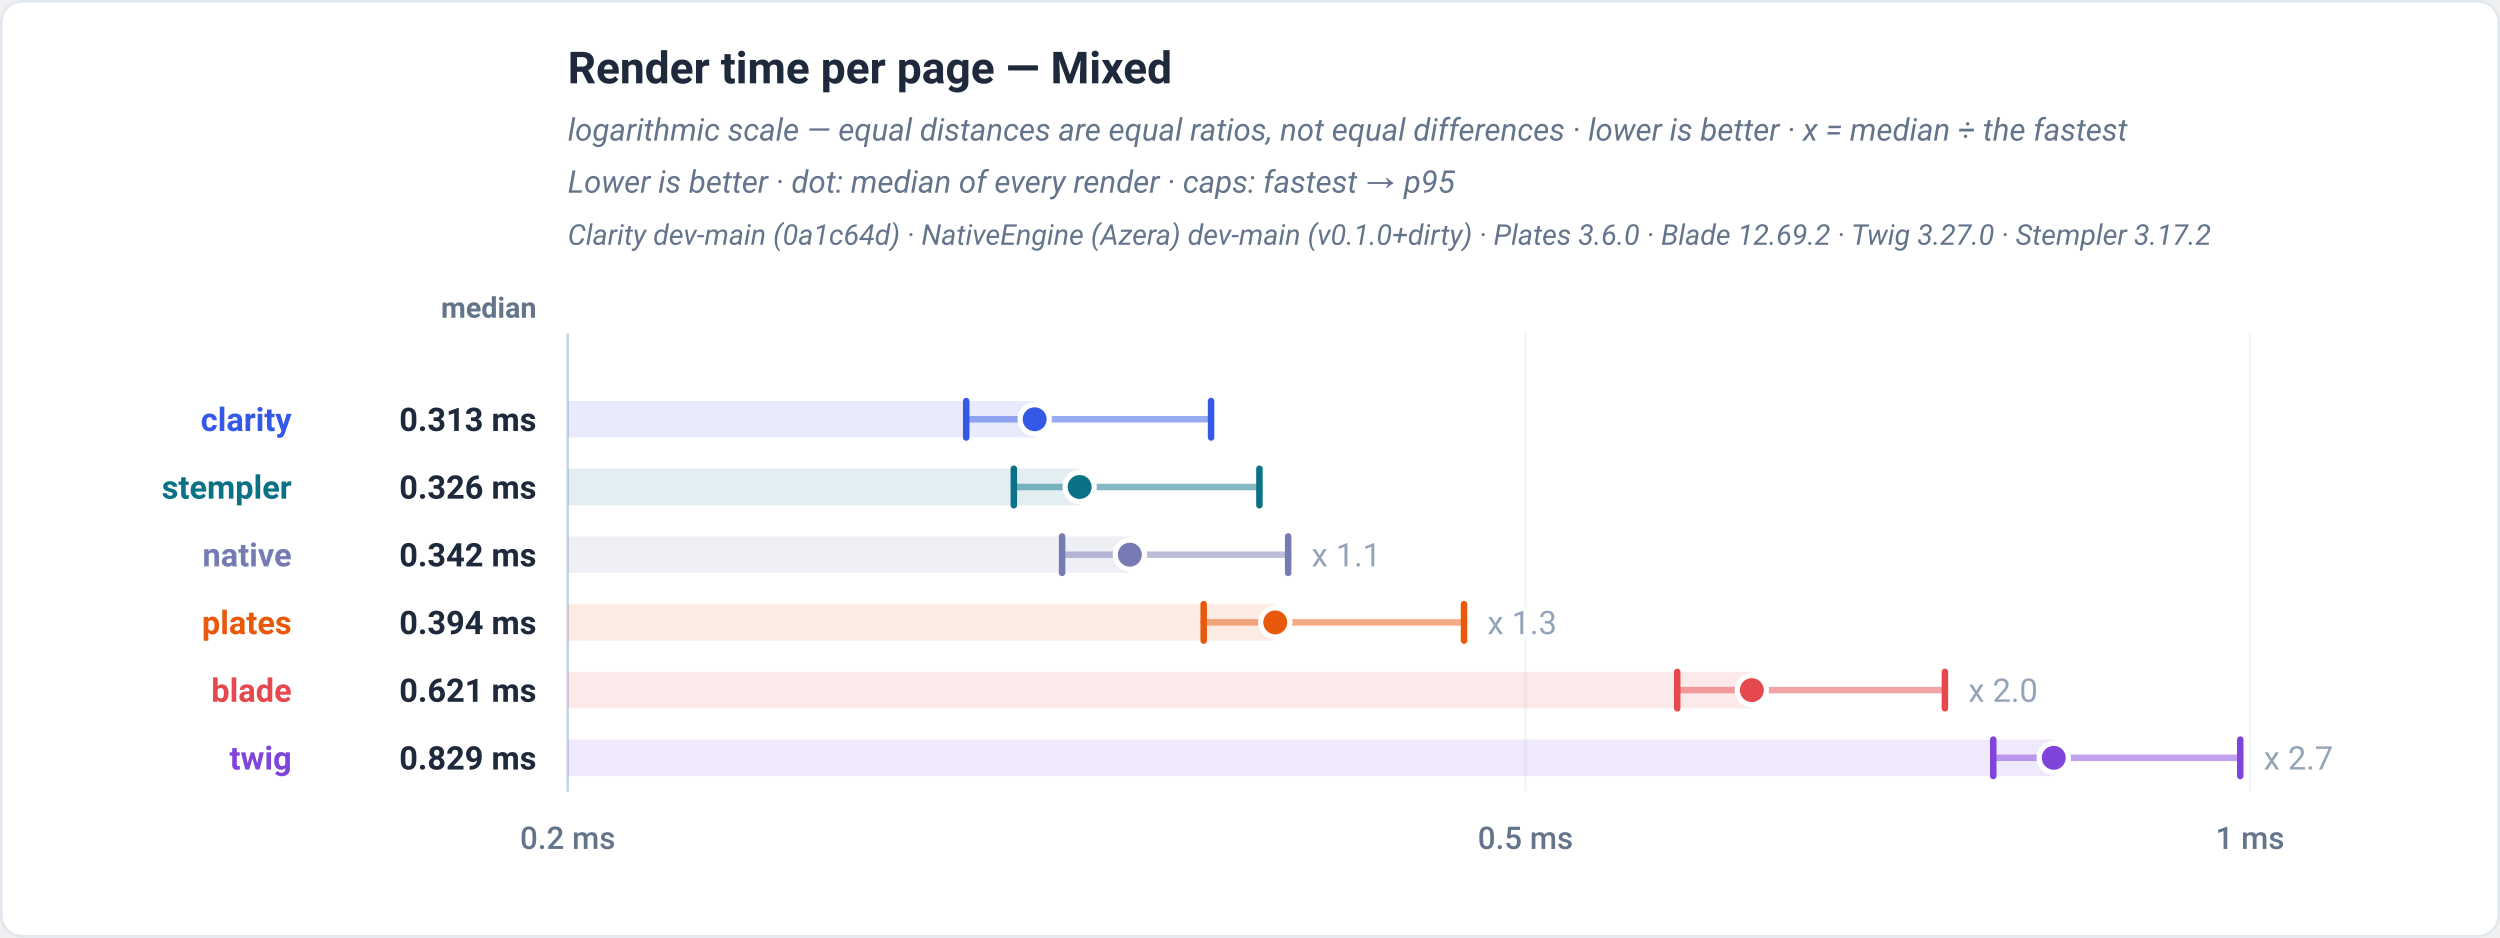
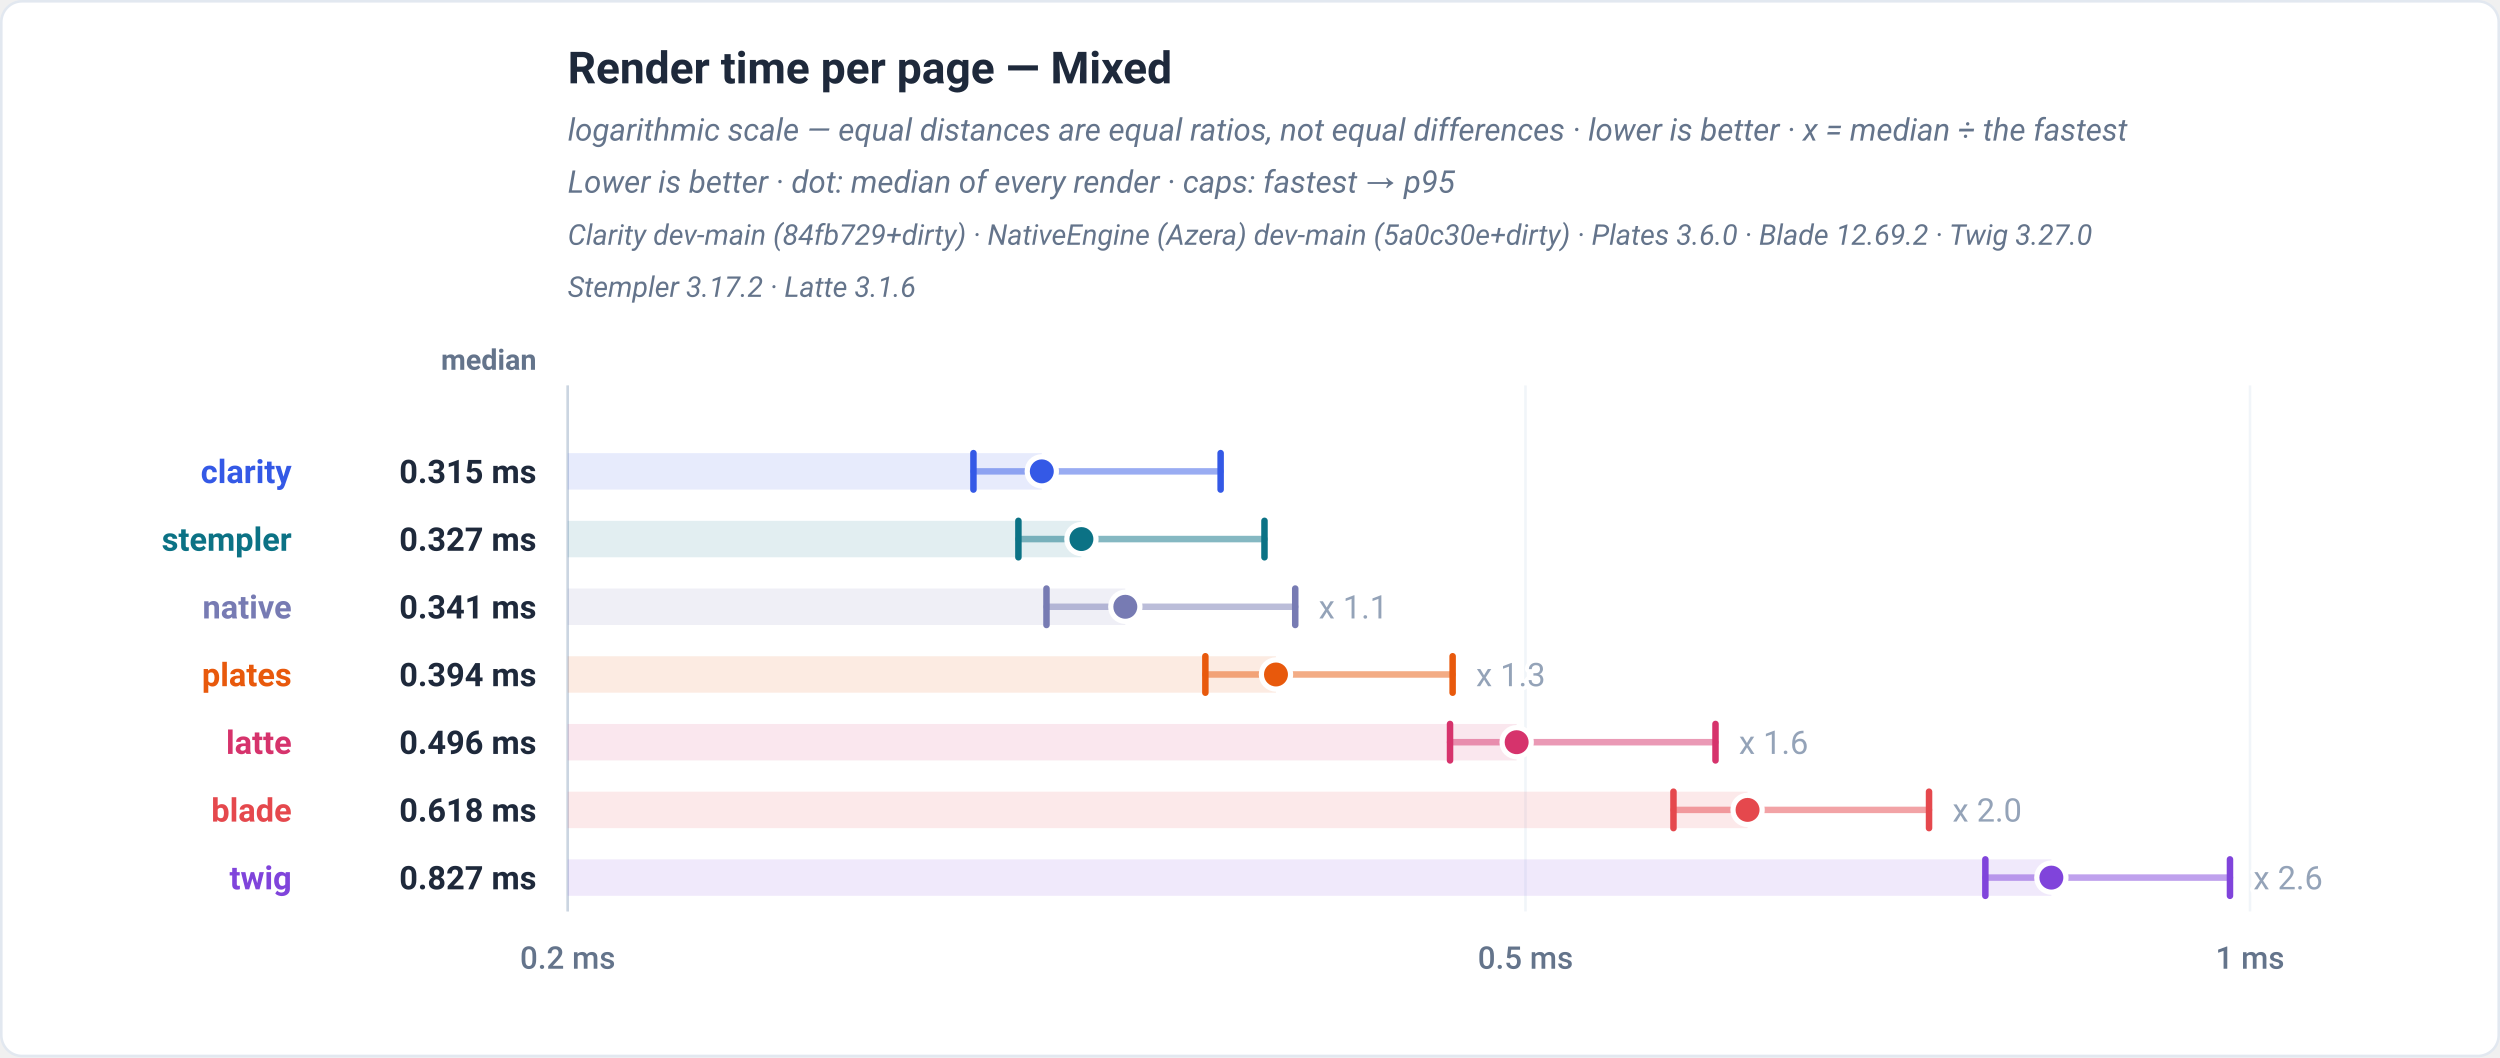
- <svg xmlns="http://www.w3.org/2000/svg" viewBox="0 0 960 360" width="960" height="360" role="img" font-family="-apple-system,BlinkMacSystemFont,'Segoe UI',Roboto,Helvetica,Arial,sans-serif">
-   <rect x="0.5" y="0.5" width="959" height="359" rx="8" fill="#ffffff" stroke="#e2e8f0" />
+ <svg xmlns="http://www.w3.org/2000/svg" viewBox="0 0 960 406" width="960" height="406" role="img" font-family="-apple-system,BlinkMacSystemFont,'Segoe UI',Roboto,Helvetica,Arial,sans-serif">
+   <rect x="0.5" y="0.5" width="959" height="405" rx="8" fill="#ffffff" stroke="#e2e8f0" />
  <text x="218" y="32" font-family="-apple-system,BlinkMacSystemFont,'Segoe UI',Roboto,Helvetica,Arial,sans-serif" font-size="17" font-weight="700" fill="#1e293b" text-anchor="start">Render time per page — Mixed</text>
  <text x="218" y="54" font-family="-apple-system,BlinkMacSystemFont,'Segoe UI',Roboto,Helvetica,Arial,sans-serif" font-size="12" font-weight="400" fill="#64748b" text-anchor="start" font-style="italic">logarithmic scale — equal distances are equal ratios, not equal differences · lower is better · x = median ÷ the fastest</text>
  <text x="218" y="74" font-family="-apple-system,BlinkMacSystemFont,'Segoe UI',Roboto,Helvetica,Arial,sans-serif" font-size="12" font-weight="400" fill="#64748b" text-anchor="start" font-style="italic">Lower is better · dot: median of every render · caps: fastest → p95</text>
-   <text x="218" y="94" font-family="-apple-system,BlinkMacSystemFont,'Segoe UI',Roboto,Helvetica,Arial,sans-serif" font-size="11" font-weight="400" fill="#64748b" text-anchor="start" font-style="italic">Clarity dev-main (0a1c64d) · NativeEngine (Azera) dev-main (v0.1.0+dirty) · Plates 3.6.0 · Blade 12.69.2 · Twig 3.27.0 · Stempler 3.17.2</text>
-   <text x="206" y="122" font-family="-apple-system,BlinkMacSystemFont,'Segoe UI',Roboto,Helvetica,Arial,sans-serif" font-size="11" font-weight="600" fill="#64748b" text-anchor="end">median</text>
-   <line x1="218" y1="128" x2="218" y2="304" stroke="#f1f5f9" stroke-width="1" />
-   <text x="218" y="326" font-family="-apple-system,BlinkMacSystemFont,'Segoe UI',Roboto,Helvetica,Arial,sans-serif" font-size="12" font-weight="500" fill="#64748b" text-anchor="middle">0.2 ms</text>
-   <line x1="585.78" y1="128" x2="585.78" y2="304" stroke="#f1f5f9" stroke-width="1" />
-   <text x="585.78" y="326" font-family="-apple-system,BlinkMacSystemFont,'Segoe UI',Roboto,Helvetica,Arial,sans-serif" font-size="12" font-weight="500" fill="#64748b" text-anchor="middle">0.5 ms</text>
-   <line x1="864" y1="128" x2="864" y2="304" stroke="#f1f5f9" stroke-width="1" />
-   <text x="864" y="326" font-family="-apple-system,BlinkMacSystemFont,'Segoe UI',Roboto,Helvetica,Arial,sans-serif" font-size="12" font-weight="500" fill="#64748b" text-anchor="middle">1 ms</text>
-   <line x1="218" y1="128" x2="218" y2="304" stroke="#cbd5e1" stroke-width="1" />
-   <rect x="218" y="154" width="179.31" height="14" fill="#3459e6" fill-opacity="0.12" />
-   <line x1="371.02" y1="161" x2="465.05" y2="161" stroke="#3459e6" stroke-width="2.5" stroke-linecap="round" opacity="0.5" />
-   <line x1="371.02" y1="154" x2="371.02" y2="168" stroke="#3459e6" stroke-width="2.5" stroke-linecap="round" />
-   <line x1="465.05" y1="154" x2="465.05" y2="168" stroke="#3459e6" stroke-width="2.5" stroke-linecap="round" />
-   <circle cx="397.31" cy="161" r="5.6" fill="#3459e6" stroke="#ffffff" stroke-width="2" />
-   <text x="112" y="165.5" font-family="-apple-system,BlinkMacSystemFont,'Segoe UI',Roboto,Helvetica,Arial,sans-serif" font-size="12.5" font-weight="700" fill="#3459e6" text-anchor="end">clarity</text>
-   <text x="206" y="165.5" font-family="-apple-system,BlinkMacSystemFont,'Segoe UI',Roboto,Helvetica,Arial,sans-serif" font-size="12.5" font-weight="700" fill="#1e293b" text-anchor="end">0.313 ms</text>
-   <rect x="218" y="180" width="196.58" height="14" fill="#0b7285" fill-opacity="0.12" />
-   <line x1="389.31" y1="187" x2="483.62" y2="187" stroke="#0b7285" stroke-width="2.5" stroke-linecap="round" opacity="0.5" />
-   <line x1="389.31" y1="180" x2="389.31" y2="194" stroke="#0b7285" stroke-width="2.5" stroke-linecap="round" />
-   <line x1="483.62" y1="180" x2="483.62" y2="194" stroke="#0b7285" stroke-width="2.5" stroke-linecap="round" />
-   <circle cx="414.58" cy="187" r="5.6" fill="#0b7285" stroke="#ffffff" stroke-width="2" />
-   <text x="112" y="191.5" font-family="-apple-system,BlinkMacSystemFont,'Segoe UI',Roboto,Helvetica,Arial,sans-serif" font-size="12.5" font-weight="700" fill="#0b7285" text-anchor="end">stempler</text>
-   <text x="206" y="191.5" font-family="-apple-system,BlinkMacSystemFont,'Segoe UI',Roboto,Helvetica,Arial,sans-serif" font-size="12.5" font-weight="700" fill="#1e293b" text-anchor="end">0.326 ms</text>
-   <rect x="218" y="206" width="215.86" height="14" fill="#777bb3" fill-opacity="0.12" />
-   <line x1="407.84" y1="213" x2="494.65" y2="213" stroke="#777bb3" stroke-width="2.5" stroke-linecap="round" opacity="0.5" />
-   <line x1="407.84" y1="206" x2="407.84" y2="220" stroke="#777bb3" stroke-width="2.5" stroke-linecap="round" />
-   <line x1="494.65" y1="206" x2="494.65" y2="220" stroke="#777bb3" stroke-width="2.5" stroke-linecap="round" />
-   <circle cx="433.86" cy="213" r="5.6" fill="#777bb3" stroke="#ffffff" stroke-width="2" />
-   <text x="503.65" y="217.5" font-family="-apple-system,BlinkMacSystemFont,'Segoe UI',Roboto,Helvetica,Arial,sans-serif" font-size="12.5" font-weight="400" fill="#94a3b8" text-anchor="start" stroke="#ffffff" stroke-width="3" paint-order="stroke" stroke-linejoin="round">x 1.1</text>
-   <text x="112" y="217.5" font-family="-apple-system,BlinkMacSystemFont,'Segoe UI',Roboto,Helvetica,Arial,sans-serif" font-size="12.5" font-weight="700" fill="#777bb3" text-anchor="end">native</text>
-   <text x="206" y="217.5" font-family="-apple-system,BlinkMacSystemFont,'Segoe UI',Roboto,Helvetica,Arial,sans-serif" font-size="12.5" font-weight="700" fill="#1e293b" text-anchor="end">0.342 ms</text>
-   <rect x="218" y="232" width="271.69" height="14" fill="#e8590c" fill-opacity="0.12" />
-   <line x1="462.22" y1="239" x2="562.18" y2="239" stroke="#e8590c" stroke-width="2.5" stroke-linecap="round" opacity="0.5" />
-   <line x1="462.22" y1="232" x2="462.22" y2="246" stroke="#e8590c" stroke-width="2.5" stroke-linecap="round" />
-   <line x1="562.18" y1="232" x2="562.18" y2="246" stroke="#e8590c" stroke-width="2.5" stroke-linecap="round" />
-   <circle cx="489.69" cy="239" r="5.6" fill="#e8590c" stroke="#ffffff" stroke-width="2" />
-   <text x="571.18" y="243.5" font-family="-apple-system,BlinkMacSystemFont,'Segoe UI',Roboto,Helvetica,Arial,sans-serif" font-size="12.5" font-weight="400" fill="#94a3b8" text-anchor="start" stroke="#ffffff" stroke-width="3" paint-order="stroke" stroke-linejoin="round">x 1.3</text>
-   <text x="112" y="243.5" font-family="-apple-system,BlinkMacSystemFont,'Segoe UI',Roboto,Helvetica,Arial,sans-serif" font-size="12.5" font-weight="700" fill="#e8590c" text-anchor="end">plates</text>
-   <text x="206" y="243.5" font-family="-apple-system,BlinkMacSystemFont,'Segoe UI',Roboto,Helvetica,Arial,sans-serif" font-size="12.5" font-weight="700" fill="#1e293b" text-anchor="end">0.394 ms</text>
-   <rect x="218" y="258" width="454.69" height="14" fill="#e5484d" fill-opacity="0.12" />
-   <line x1="644.06" y1="265" x2="746.85" y2="265" stroke="#e5484d" stroke-width="2.5" stroke-linecap="round" opacity="0.5" />
-   <line x1="644.06" y1="258" x2="644.06" y2="272" stroke="#e5484d" stroke-width="2.5" stroke-linecap="round" />
-   <line x1="746.85" y1="258" x2="746.85" y2="272" stroke="#e5484d" stroke-width="2.5" stroke-linecap="round" />
-   <circle cx="672.69" cy="265" r="5.6" fill="#e5484d" stroke="#ffffff" stroke-width="2" />
-   <text x="755.85" y="269.5" font-family="-apple-system,BlinkMacSystemFont,'Segoe UI',Roboto,Helvetica,Arial,sans-serif" font-size="12.5" font-weight="400" fill="#94a3b8" text-anchor="start" stroke="#ffffff" stroke-width="3" paint-order="stroke" stroke-linejoin="round">x 2.0</text>
-   <text x="112" y="269.5" font-family="-apple-system,BlinkMacSystemFont,'Segoe UI',Roboto,Helvetica,Arial,sans-serif" font-size="12.5" font-weight="700" fill="#e5484d" text-anchor="end">blade</text>
-   <text x="206" y="269.5" font-family="-apple-system,BlinkMacSystemFont,'Segoe UI',Roboto,Helvetica,Arial,sans-serif" font-size="12.5" font-weight="700" fill="#1e293b" text-anchor="end">0.621 ms</text>
-   <rect x="218" y="284" width="570.64" height="14" fill="#8044db" fill-opacity="0.12" />
-   <line x1="765.41" y1="291" x2="860.26" y2="291" stroke="#8044db" stroke-width="2.5" stroke-linecap="round" opacity="0.5" />
-   <line x1="765.41" y1="284" x2="765.41" y2="298" stroke="#8044db" stroke-width="2.5" stroke-linecap="round" />
-   <line x1="860.26" y1="284" x2="860.26" y2="298" stroke="#8044db" stroke-width="2.5" stroke-linecap="round" />
-   <circle cx="788.64" cy="291" r="5.6" fill="#8044db" stroke="#ffffff" stroke-width="2" />
-   <text x="869.26" y="295.5" font-family="-apple-system,BlinkMacSystemFont,'Segoe UI',Roboto,Helvetica,Arial,sans-serif" font-size="12.5" font-weight="400" fill="#94a3b8" text-anchor="start" stroke="#ffffff" stroke-width="3" paint-order="stroke" stroke-linejoin="round">x 2.7</text>
-   <text x="112" y="295.5" font-family="-apple-system,BlinkMacSystemFont,'Segoe UI',Roboto,Helvetica,Arial,sans-serif" font-size="12.5" font-weight="700" fill="#8044db" text-anchor="end">twig</text>
-   <text x="206" y="295.5" font-family="-apple-system,BlinkMacSystemFont,'Segoe UI',Roboto,Helvetica,Arial,sans-serif" font-size="12.5" font-weight="700" fill="#1e293b" text-anchor="end">0.829 ms</text>
+   <text x="218" y="94" font-family="-apple-system,BlinkMacSystemFont,'Segoe UI',Roboto,Helvetica,Arial,sans-serif" font-size="11" font-weight="400" fill="#64748b" text-anchor="start" font-style="italic">Clarity dev-main (84fb729+dirty) · NativeEngine (Azera) dev-main (5a0c30e+dirty) · Plates 3.6.0 · Blade 12.69.2 · Twig 3.27.0</text>
+   <text x="218" y="114" font-family="-apple-system,BlinkMacSystemFont,'Segoe UI',Roboto,Helvetica,Arial,sans-serif" font-size="11" font-weight="400" fill="#64748b" text-anchor="start" font-style="italic">Stempler 3.17.2 · Latte 3.1.6</text>
+   <text x="206" y="142" font-family="-apple-system,BlinkMacSystemFont,'Segoe UI',Roboto,Helvetica,Arial,sans-serif" font-size="11" font-weight="600" fill="#64748b" text-anchor="end">median</text>
+   <line x1="218" y1="148" x2="218" y2="350" stroke="#f1f5f9" stroke-width="1" />
+   <text x="218" y="372" font-family="-apple-system,BlinkMacSystemFont,'Segoe UI',Roboto,Helvetica,Arial,sans-serif" font-size="12" font-weight="500" fill="#64748b" text-anchor="middle">0.2 ms</text>
+   <line x1="585.78" y1="148" x2="585.78" y2="350" stroke="#f1f5f9" stroke-width="1" />
+   <text x="585.78" y="372" font-family="-apple-system,BlinkMacSystemFont,'Segoe UI',Roboto,Helvetica,Arial,sans-serif" font-size="12" font-weight="500" fill="#64748b" text-anchor="middle">0.5 ms</text>
+   <line x1="864" y1="148" x2="864" y2="350" stroke="#f1f5f9" stroke-width="1" />
+   <text x="864" y="372" font-family="-apple-system,BlinkMacSystemFont,'Segoe UI',Roboto,Helvetica,Arial,sans-serif" font-size="12" font-weight="500" fill="#64748b" text-anchor="middle">1 ms</text>
+   <line x1="218" y1="148" x2="218" y2="350" stroke="#cbd5e1" stroke-width="1" />
+   <rect x="218" y="174" width="182.05" height="14" fill="#3459e6" fill-opacity="0.12" />
+   <line x1="373.8" y1="181" x2="468.72" y2="181" stroke="#3459e6" stroke-width="2.5" stroke-linecap="round" opacity="0.5" />
+   <line x1="373.8" y1="174" x2="373.8" y2="188" stroke="#3459e6" stroke-width="2.5" stroke-linecap="round" />
+   <line x1="468.72" y1="174" x2="468.72" y2="188" stroke="#3459e6" stroke-width="2.5" stroke-linecap="round" />
+   <circle cx="400.05" cy="181" r="5.6" fill="#3459e6" stroke="#ffffff" stroke-width="2" />
+   <text x="112" y="185.5" font-family="-apple-system,BlinkMacSystemFont,'Segoe UI',Roboto,Helvetica,Arial,sans-serif" font-size="12.5" font-weight="700" fill="#3459e6" text-anchor="end">clarity</text>
+   <text x="206" y="185.5" font-family="-apple-system,BlinkMacSystemFont,'Segoe UI',Roboto,Helvetica,Arial,sans-serif" font-size="12.5" font-weight="700" fill="#1e293b" text-anchor="end">0.315 ms</text>
+   <rect x="218" y="200" width="197.26" height="14" fill="#0b7285" fill-opacity="0.12" />
+   <line x1="391.07" y1="207" x2="485.56" y2="207" stroke="#0b7285" stroke-width="2.5" stroke-linecap="round" opacity="0.5" />
+   <line x1="391.07" y1="200" x2="391.07" y2="214" stroke="#0b7285" stroke-width="2.5" stroke-linecap="round" />
+   <line x1="485.56" y1="200" x2="485.56" y2="214" stroke="#0b7285" stroke-width="2.5" stroke-linecap="round" />
+   <circle cx="415.26" cy="207" r="5.6" fill="#0b7285" stroke="#ffffff" stroke-width="2" />
+   <text x="112" y="211.5" font-family="-apple-system,BlinkMacSystemFont,'Segoe UI',Roboto,Helvetica,Arial,sans-serif" font-size="12.5" font-weight="700" fill="#0b7285" text-anchor="end">stempler</text>
+   <text x="206" y="211.5" font-family="-apple-system,BlinkMacSystemFont,'Segoe UI',Roboto,Helvetica,Arial,sans-serif" font-size="12.5" font-weight="700" fill="#1e293b" text-anchor="end">0.327 ms</text>
+   <rect x="218" y="226" width="214.12" height="14" fill="#777bb3" fill-opacity="0.12" />
+   <line x1="401.85" y1="233" x2="497.37" y2="233" stroke="#777bb3" stroke-width="2.5" stroke-linecap="round" opacity="0.5" />
+   <line x1="401.85" y1="226" x2="401.85" y2="240" stroke="#777bb3" stroke-width="2.5" stroke-linecap="round" />
+   <line x1="497.37" y1="226" x2="497.37" y2="240" stroke="#777bb3" stroke-width="2.5" stroke-linecap="round" />
+   <circle cx="432.12" cy="233" r="5.6" fill="#777bb3" stroke="#ffffff" stroke-width="2" />
+   <text x="506.37" y="237.5" font-family="-apple-system,BlinkMacSystemFont,'Segoe UI',Roboto,Helvetica,Arial,sans-serif" font-size="12.5" font-weight="400" fill="#94a3b8" text-anchor="start" stroke="#ffffff" stroke-width="3" paint-order="stroke" stroke-linejoin="round">x 1.1</text>
+   <text x="112" y="237.5" font-family="-apple-system,BlinkMacSystemFont,'Segoe UI',Roboto,Helvetica,Arial,sans-serif" font-size="12.5" font-weight="700" fill="#777bb3" text-anchor="end">native</text>
+   <text x="206" y="237.5" font-family="-apple-system,BlinkMacSystemFont,'Segoe UI',Roboto,Helvetica,Arial,sans-serif" font-size="12.5" font-weight="700" fill="#1e293b" text-anchor="end">0.341 ms</text>
+   <rect x="218" y="252" width="271.97" height="14" fill="#e8590c" fill-opacity="0.12" />
+   <line x1="462.86" y1="259" x2="557.81" y2="259" stroke="#e8590c" stroke-width="2.5" stroke-linecap="round" opacity="0.5" />
+   <line x1="462.86" y1="252" x2="462.86" y2="266" stroke="#e8590c" stroke-width="2.5" stroke-linecap="round" />
+   <line x1="557.81" y1="252" x2="557.81" y2="266" stroke="#e8590c" stroke-width="2.5" stroke-linecap="round" />
+   <circle cx="489.97" cy="259" r="5.6" fill="#e8590c" stroke="#ffffff" stroke-width="2" />
+   <text x="566.81" y="263.5" font-family="-apple-system,BlinkMacSystemFont,'Segoe UI',Roboto,Helvetica,Arial,sans-serif" font-size="12.5" font-weight="400" fill="#94a3b8" text-anchor="start" stroke="#ffffff" stroke-width="3" paint-order="stroke" stroke-linejoin="round">x 1.3</text>
+   <text x="112" y="263.5" font-family="-apple-system,BlinkMacSystemFont,'Segoe UI',Roboto,Helvetica,Arial,sans-serif" font-size="12.5" font-weight="700" fill="#e8590c" text-anchor="end">plates</text>
+   <text x="206" y="263.5" font-family="-apple-system,BlinkMacSystemFont,'Segoe UI',Roboto,Helvetica,Arial,sans-serif" font-size="12.5" font-weight="700" fill="#1e293b" text-anchor="end">0.394 ms</text>
+   <rect x="218" y="278" width="364.39" height="14" fill="#d6336c" fill-opacity="0.12" />
+   <line x1="556.81" y1="285" x2="658.75" y2="285" stroke="#d6336c" stroke-width="2.5" stroke-linecap="round" opacity="0.5" />
+   <line x1="556.81" y1="278" x2="556.81" y2="292" stroke="#d6336c" stroke-width="2.5" stroke-linecap="round" />
+   <line x1="658.75" y1="278" x2="658.75" y2="292" stroke="#d6336c" stroke-width="2.5" stroke-linecap="round" />
+   <circle cx="582.39" cy="285" r="5.6" fill="#d6336c" stroke="#ffffff" stroke-width="2" />
+   <text x="667.75" y="289.5" font-family="-apple-system,BlinkMacSystemFont,'Segoe UI',Roboto,Helvetica,Arial,sans-serif" font-size="12.5" font-weight="400" fill="#94a3b8" text-anchor="start" stroke="#ffffff" stroke-width="3" paint-order="stroke" stroke-linejoin="round">x 1.6</text>
+   <text x="112" y="289.5" font-family="-apple-system,BlinkMacSystemFont,'Segoe UI',Roboto,Helvetica,Arial,sans-serif" font-size="12.5" font-weight="700" fill="#d6336c" text-anchor="end">latte</text>
+   <text x="206" y="289.5" font-family="-apple-system,BlinkMacSystemFont,'Segoe UI',Roboto,Helvetica,Arial,sans-serif" font-size="12.5" font-weight="700" fill="#1e293b" text-anchor="end">0.496 ms</text>
+   <rect x="218" y="304" width="453.06" height="14" fill="#e5484d" fill-opacity="0.12" />
+   <line x1="642.61" y1="311" x2="740.75" y2="311" stroke="#e5484d" stroke-width="2.5" stroke-linecap="round" opacity="0.5" />
+   <line x1="642.61" y1="304" x2="642.61" y2="318" stroke="#e5484d" stroke-width="2.5" stroke-linecap="round" />
+   <line x1="740.75" y1="304" x2="740.75" y2="318" stroke="#e5484d" stroke-width="2.5" stroke-linecap="round" />
+   <circle cx="671.06" cy="311" r="5.6" fill="#e5484d" stroke="#ffffff" stroke-width="2" />
+   <text x="749.75" y="315.5" font-family="-apple-system,BlinkMacSystemFont,'Segoe UI',Roboto,Helvetica,Arial,sans-serif" font-size="12.5" font-weight="400" fill="#94a3b8" text-anchor="start" stroke="#ffffff" stroke-width="3" paint-order="stroke" stroke-linejoin="round">x 2.0</text>
+   <text x="112" y="315.5" font-family="-apple-system,BlinkMacSystemFont,'Segoe UI',Roboto,Helvetica,Arial,sans-serif" font-size="12.5" font-weight="700" fill="#e5484d" text-anchor="end">blade</text>
+   <text x="206" y="315.5" font-family="-apple-system,BlinkMacSystemFont,'Segoe UI',Roboto,Helvetica,Arial,sans-serif" font-size="12.5" font-weight="700" fill="#1e293b" text-anchor="end">0.618 ms</text>
+   <rect x="218" y="330" width="569.72" height="14" fill="#8044db" fill-opacity="0.12" />
+   <line x1="762.38" y1="337" x2="856.31" y2="337" stroke="#8044db" stroke-width="2.5" stroke-linecap="round" opacity="0.5" />
+   <line x1="762.38" y1="330" x2="762.38" y2="344" stroke="#8044db" stroke-width="2.5" stroke-linecap="round" />
+   <line x1="856.31" y1="330" x2="856.31" y2="344" stroke="#8044db" stroke-width="2.5" stroke-linecap="round" />
+   <circle cx="787.72" cy="337" r="5.6" fill="#8044db" stroke="#ffffff" stroke-width="2" />
+   <text x="865.31" y="341.5" font-family="-apple-system,BlinkMacSystemFont,'Segoe UI',Roboto,Helvetica,Arial,sans-serif" font-size="12.5" font-weight="400" fill="#94a3b8" text-anchor="start" stroke="#ffffff" stroke-width="3" paint-order="stroke" stroke-linejoin="round">x 2.6</text>
+   <text x="112" y="341.5" font-family="-apple-system,BlinkMacSystemFont,'Segoe UI',Roboto,Helvetica,Arial,sans-serif" font-size="12.5" font-weight="700" fill="#8044db" text-anchor="end">twig</text>
+   <text x="206" y="341.5" font-family="-apple-system,BlinkMacSystemFont,'Segoe UI',Roboto,Helvetica,Arial,sans-serif" font-size="12.5" font-weight="700" fill="#1e293b" text-anchor="end">0.827 ms</text>
</svg>
